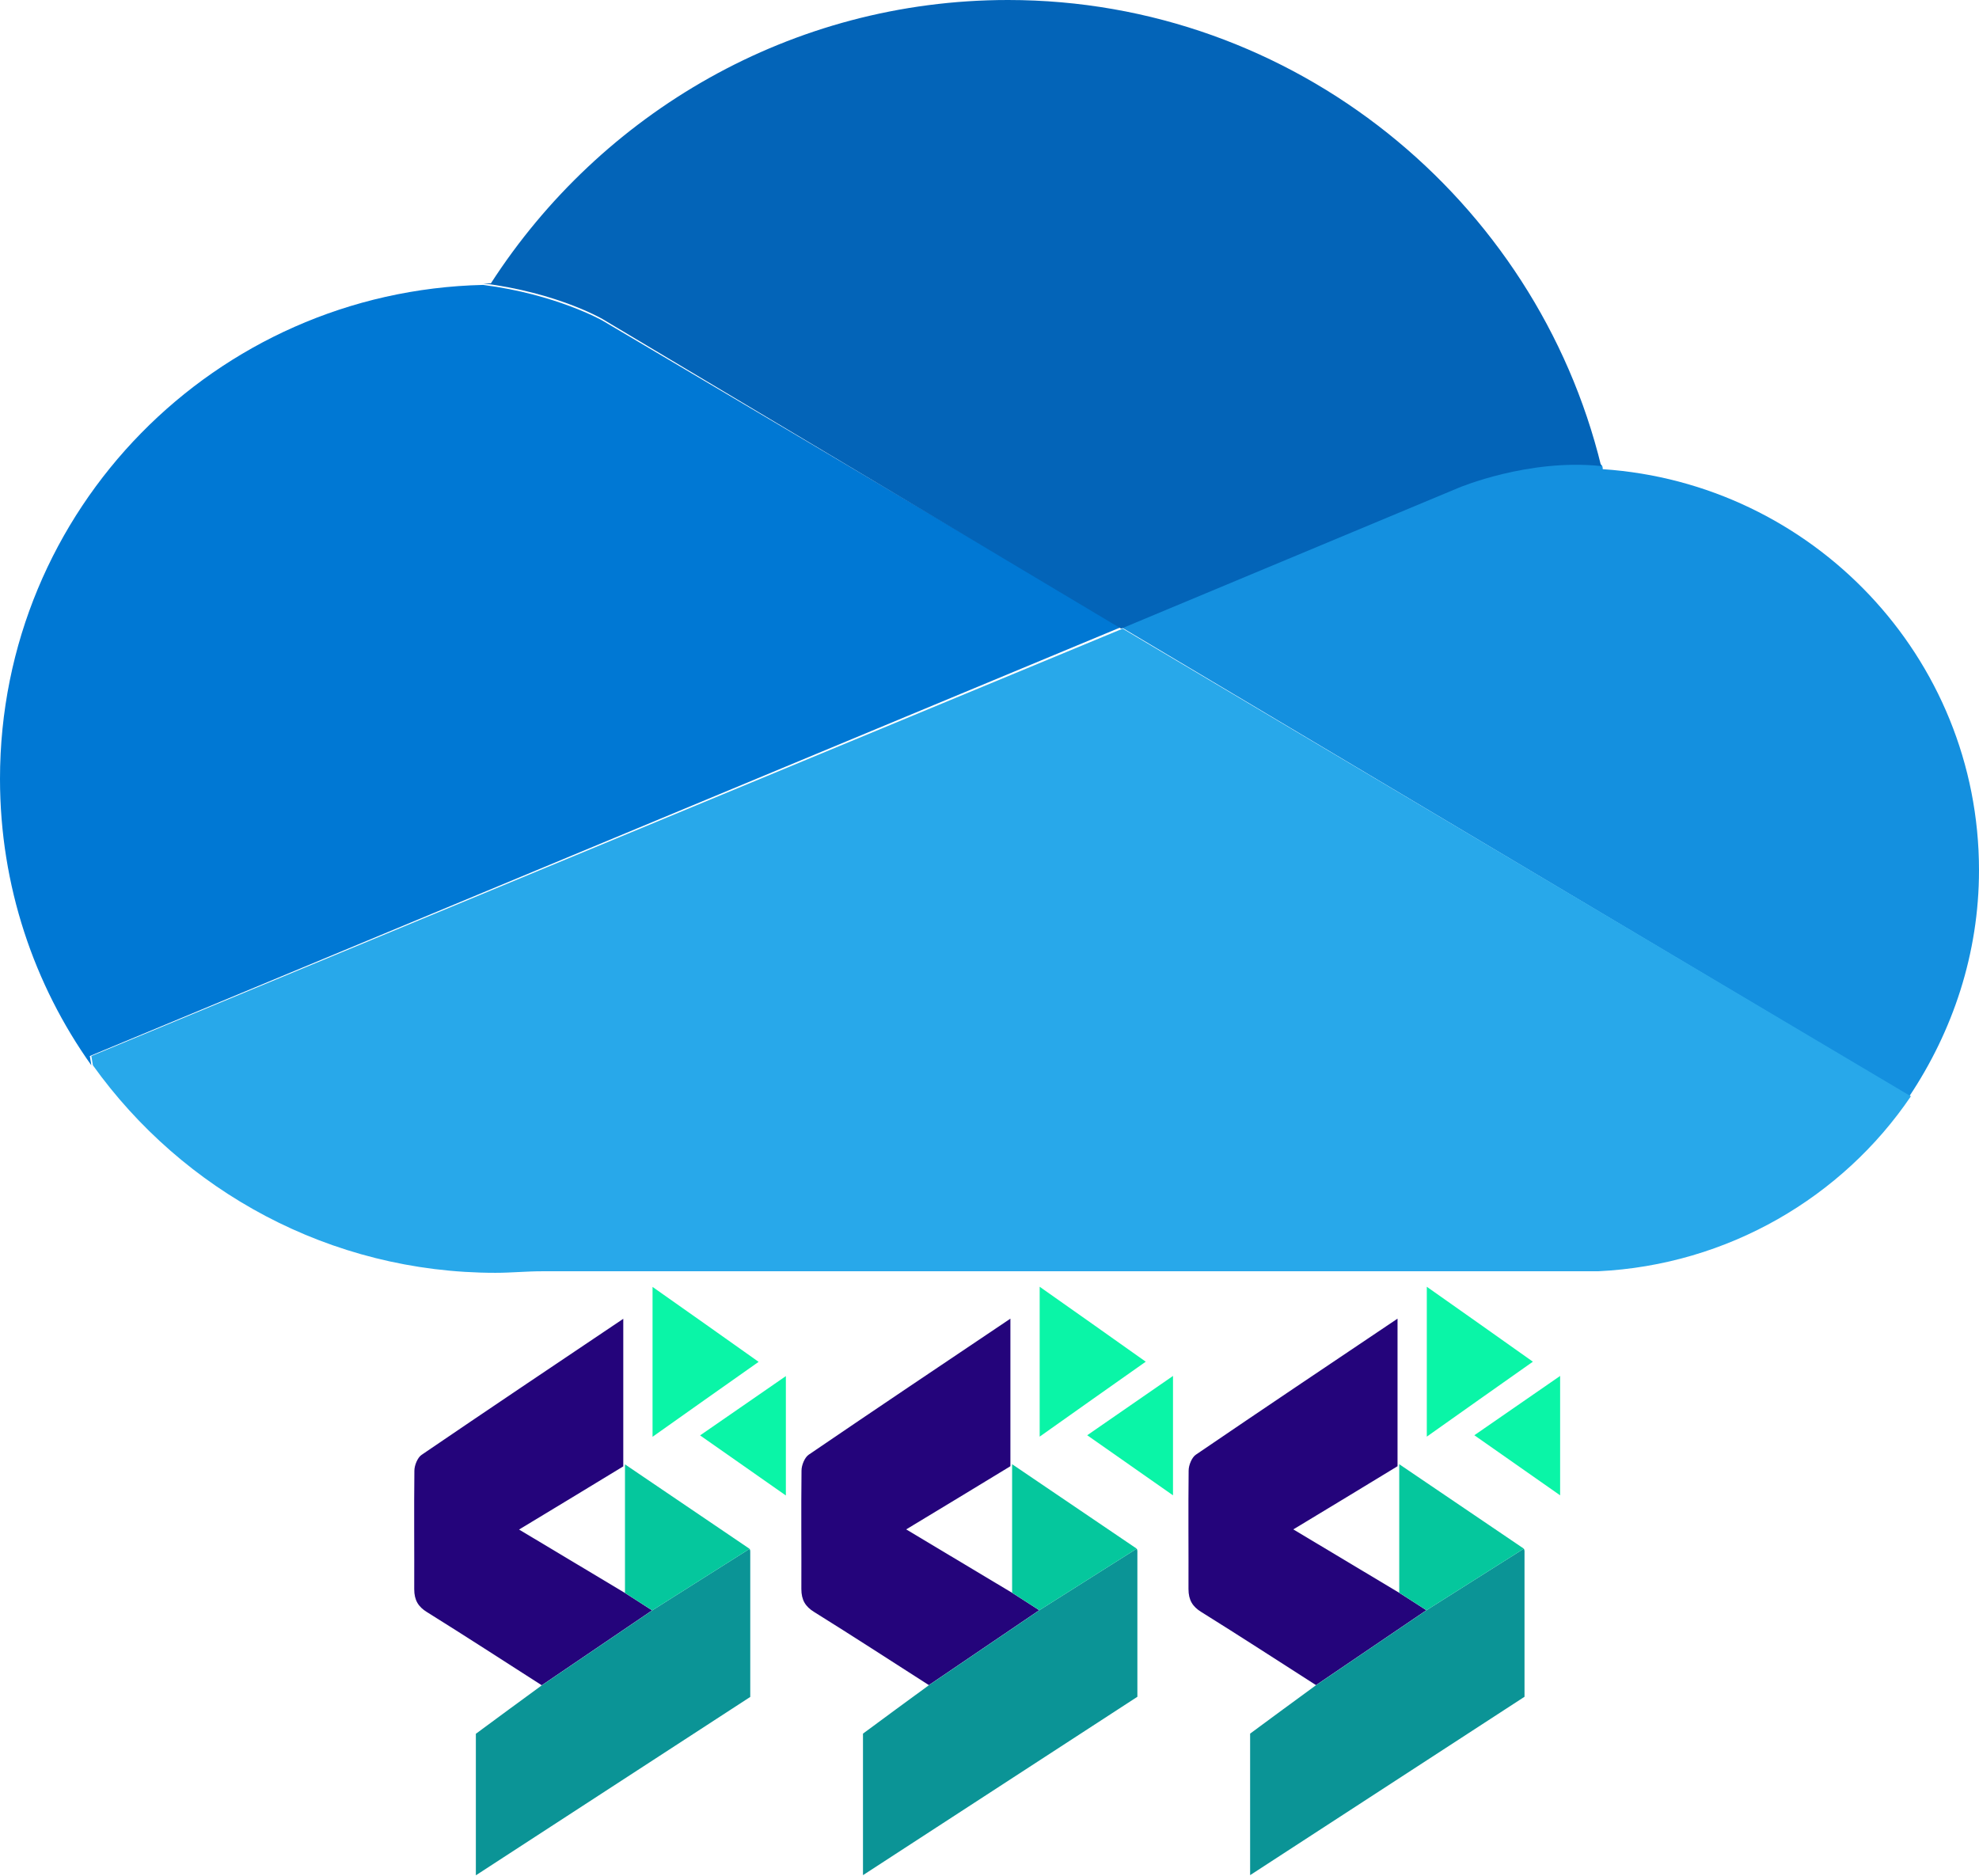
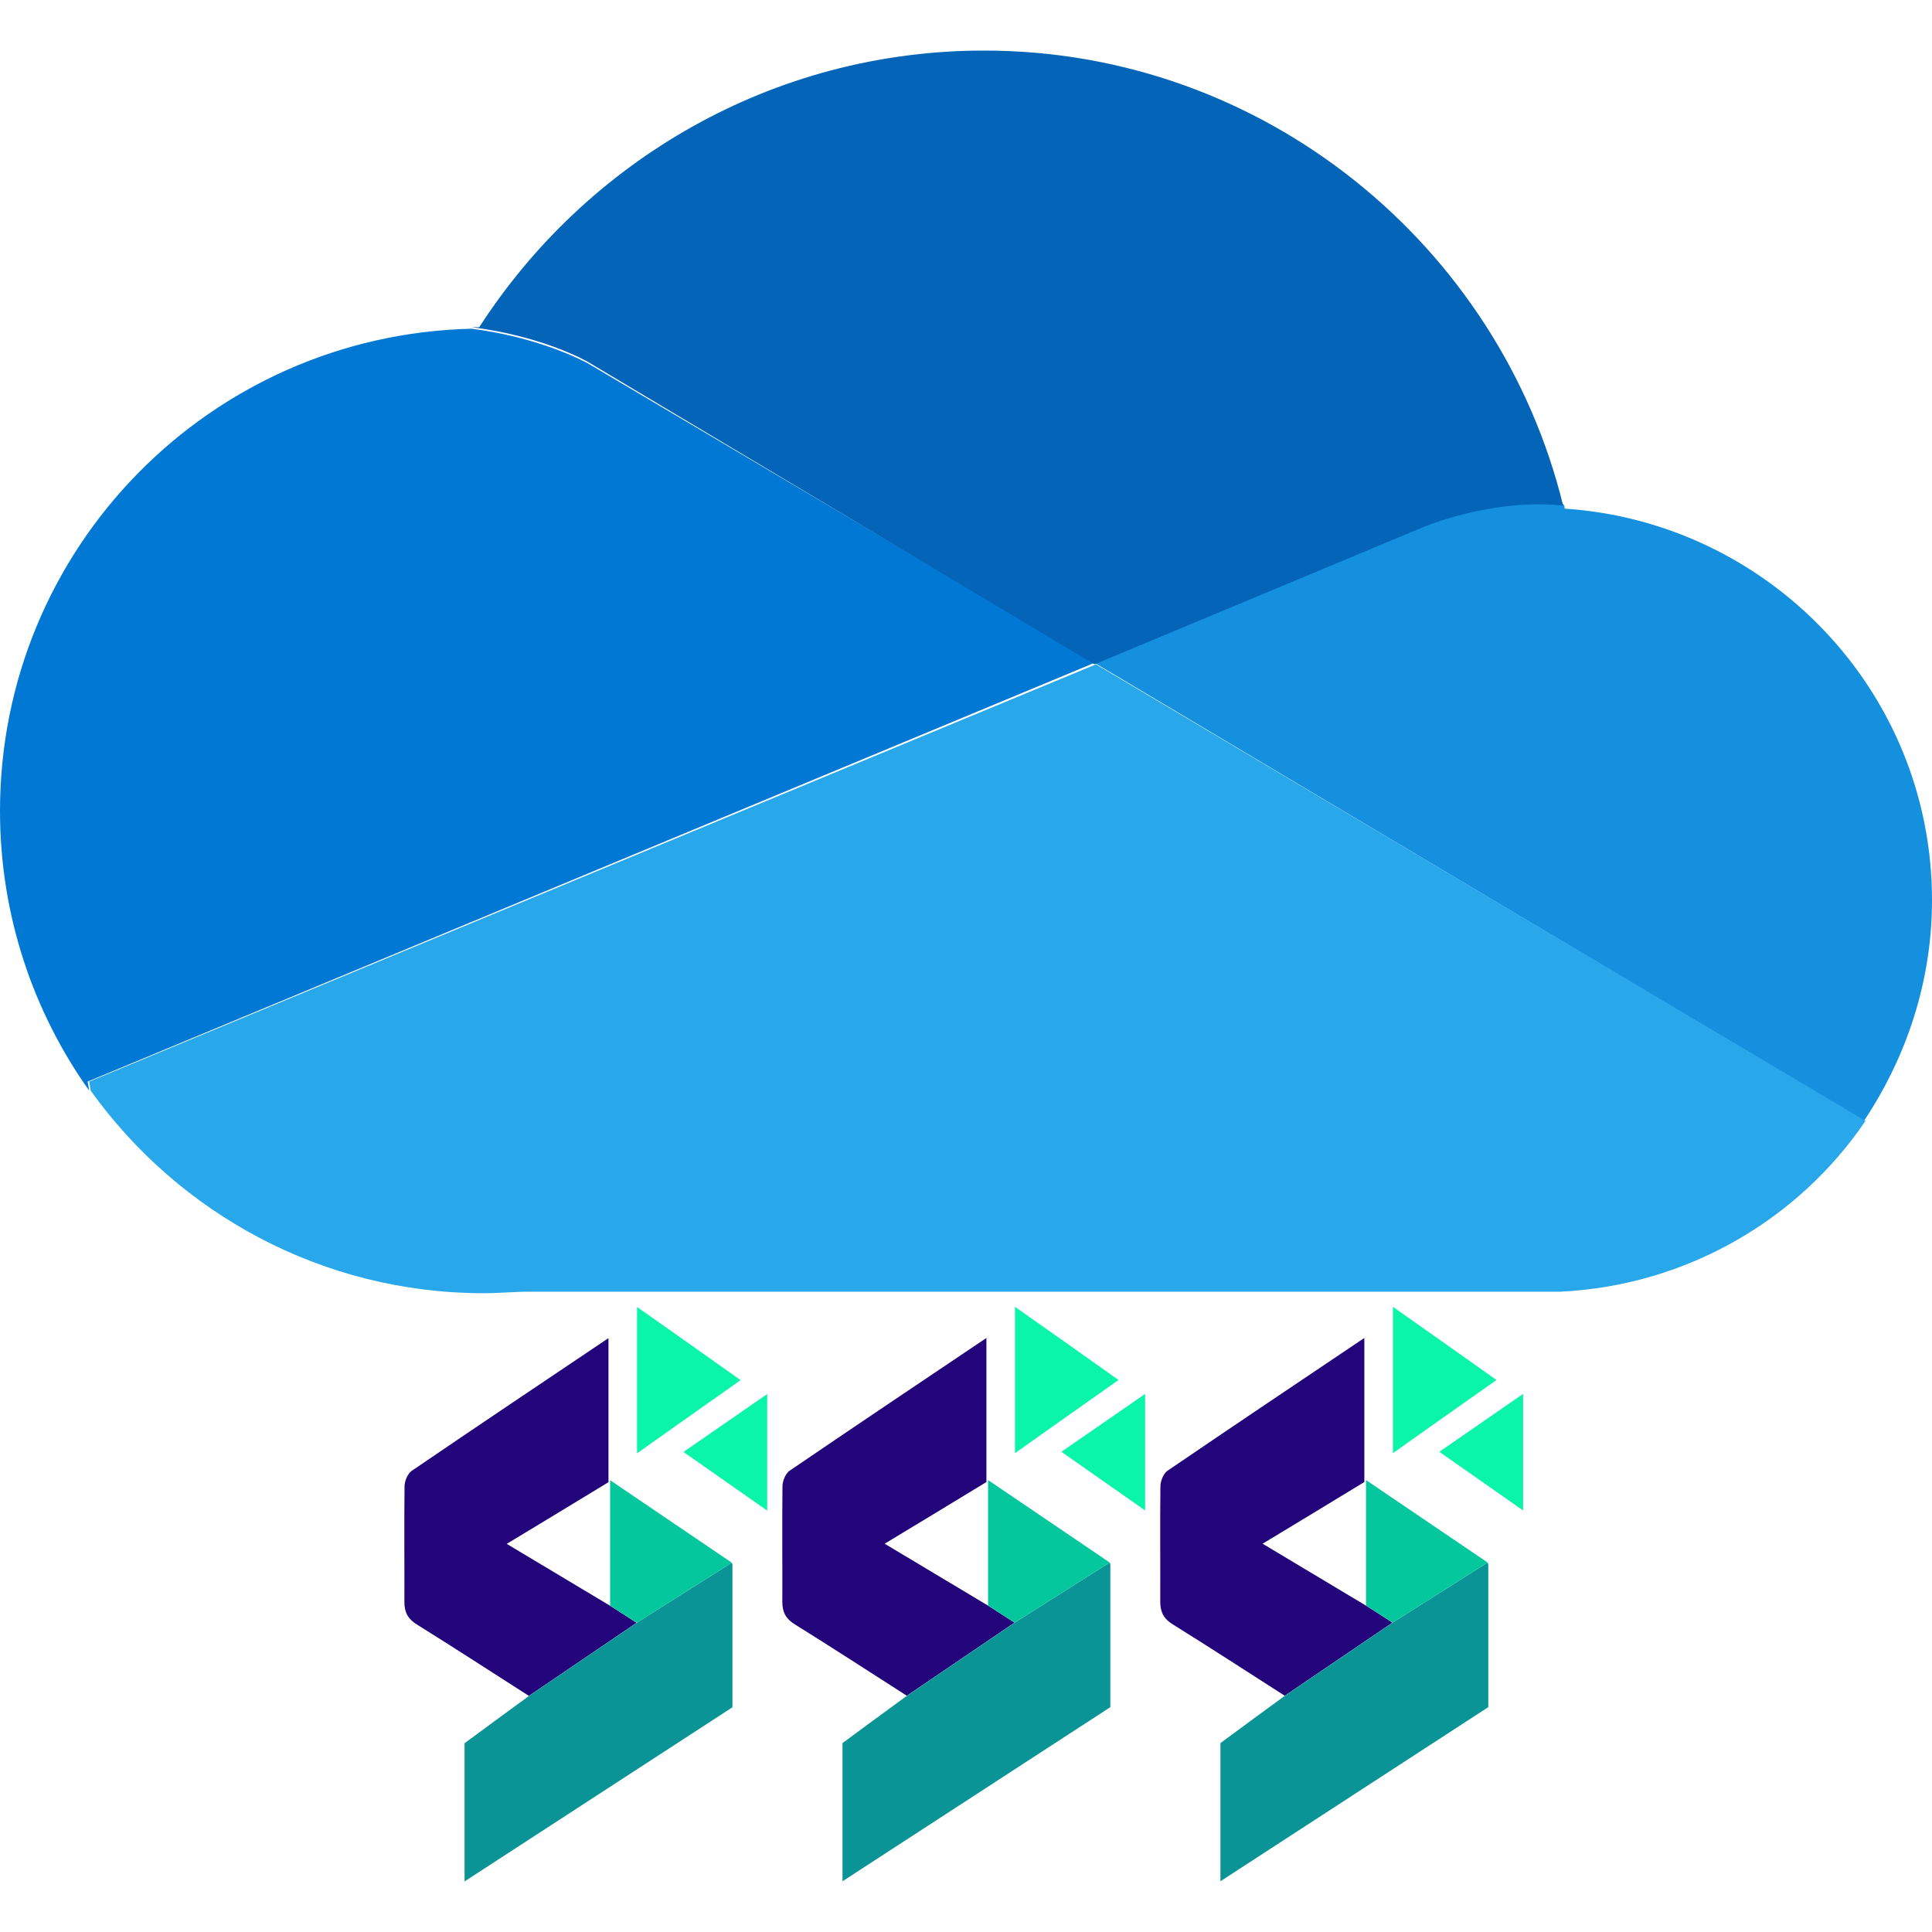
- <svg xmlns="http://www.w3.org/2000/svg" id="Layer_1" data-name="Layer 1" viewBox="0 0 127.8 121.11">
+ <svg xmlns="http://www.w3.org/2000/svg" id="Layer_1" data-name="Layer 1" viewBox="0 0 127.8 121.11" width="512" height="512">
  <defs>
    <style>
      .cls-1 {
        fill: #0b9496;
      }

      .cls-1, .cls-2, .cls-3, .cls-4, .cls-5, .cls-6, .cls-7, .cls-8 {
        stroke-width: 0px;
      }

      .cls-2 {
        fill: #1490df;
      }

      .cls-3 {
        fill: #05c79d;
      }

      .cls-4 {
        fill: #0af5a7;
      }

      .cls-5 {
        fill: #0364b8;
      }

      .cls-6 {
        fill: #0078d4;
      }

      .cls-7 {
        fill: #28a8ea;
      }

      .cls-8 {
        fill: #24047b;
      }
    </style>
  </defs>
  <g>
    <path class="cls-6" d="M5.8,68.2l66.6-27.7-33.5-19.8s-3-1.7-7.7-2.3C13.9,18.8,0,32.9,0,50.3c0,6.9,2.2,13.3,5.9,18.5l-.1-.6Z" />
    <path class="cls-2" d="M123.3,70.8c2.8-4.2,4.5-9.2,4.5-14.6,0-13.8-10.8-25-24.3-25.9,0-.1,0-.2-.1-.3-4.8-.5-9.2,1.4-9.2,1.4l-21.8,9.1,50.9,30.3Z" />
    <path class="cls-5" d="M72.4,40.6l21.8-9.1s4.5-1.9,9.2-1.4C99.2,12.9,83.6,0,65.1,0c-14,0-26.3,7.3-33.4,18.3h-.5c4.8.6,7.7,2.3,7.7,2.3l33.5,20Z" />
    <path class="cls-7" d="M72.5,40.6L5.9,68.2l.1.6c5.8,8.1,15.3,13.4,26,13.4,1,0,2-.1,3-.1h68.2c8.4-.4,15.8-4.8,20.2-11.3l-50.9-30.2Z" />
  </g>
  <g>
    <g>
      <path class="cls-8" d="M34.99,108.84c-2.47-1.58-4.93-3.18-7.42-4.73-.55-.34-.82-.76-.82-1.48.01-2.55-.02-5.1.01-7.65,0-.35.21-.85.46-1.02,4.3-2.93,8.61-5.82,13.03-8.79v9.53c-2.13,1.3-4.33,2.63-6.73,4.08,2.38,1.43,4.61,2.76,6.83,4.09.59.38,1.18.75,1.76,1.13-2.38,1.61-4.75,3.23-7.13,4.84h0Z" />
      <path class="cls-1" d="M34.99,108.84c2.38-1.61,4.75-3.23,7.13-4.84,2.09-1.32,4.19-2.65,6.28-3.97h0c.02.06.03.1.05.14v9.42c-5.84,3.8-11.73,7.63-17.72,11.52v-9.14c1.41-1.04,2.83-2.09,4.26-3.13h0Z" />
      <path class="cls-3" d="M48.4,100.03c-2.09,1.32-4.19,2.65-6.28,3.97-.59-.38-1.18-.75-1.76-1.13v-8.3c2.82,1.91,5.43,3.68,8.04,5.45Z" />
      <path class="cls-4" d="M42.14,83.11c2.3,1.62,4.5,3.17,6.85,4.84-2.34,1.65-4.54,3.2-6.85,4.84,0,0,0-9.68,0-9.68Z" />
      <path class="cls-4" d="M50.75,96.58c-1.86-1.3-3.64-2.55-5.54-3.88,1.9-1.31,3.66-2.53,5.54-3.83v7.71Z" />
      <path class="cls-3" d="M48.46,100.17s-.03-.08-.05-.13c.02.02.05.05.06.08,0,0-.01.03-.02.05h0Z" />
    </g>
    <g>
      <path class="cls-8" d="M59.99,108.83c-2.47-1.58-4.93-3.18-7.42-4.73-.55-.34-.82-.76-.82-1.48.01-2.55-.02-5.1.01-7.65,0-.35.21-.85.46-1.02,4.3-2.93,8.61-5.82,13.03-8.79v9.53c-2.13,1.3-4.33,2.63-6.73,4.08,2.38,1.43,4.61,2.76,6.83,4.09.59.38,1.18.75,1.76,1.13-2.38,1.61-4.75,3.23-7.13,4.84h0Z" />
      <path class="cls-1" d="M59.99,108.83c2.38-1.61,4.75-3.23,7.13-4.84,2.09-1.32,4.19-2.65,6.28-3.97h0c.02.06.03.1.05.14v9.42c-5.84,3.8-11.73,7.63-17.72,11.52v-9.14c1.41-1.04,2.83-2.09,4.26-3.13h0Z" />
      <path class="cls-3" d="M73.4,100.02c-2.09,1.32-4.19,2.65-6.28,3.97-.59-.38-1.18-.75-1.76-1.13v-8.3c2.82,1.91,5.43,3.68,8.04,5.45Z" />
      <path class="cls-4" d="M67.14,83.1c2.3,1.62,4.5,3.17,6.85,4.84-2.34,1.65-4.54,3.2-6.85,4.84,0,0,0-9.68,0-9.68Z" />
      <path class="cls-4" d="M75.75,96.57c-1.86-1.3-3.64-2.55-5.54-3.88,1.9-1.31,3.66-2.53,5.54-3.83v7.71Z" />
      <path class="cls-3" d="M73.46,100.16s-.03-.08-.05-.13c.02.02.05.05.06.08,0,0-.01.03-.02.05h0Z" />
    </g>
    <g>
      <path class="cls-8" d="M84.99,108.83c-2.47-1.58-4.93-3.18-7.42-4.73-.55-.34-.82-.76-.82-1.48.01-2.55-.02-5.1.01-7.65,0-.35.21-.85.46-1.02,4.3-2.93,8.61-5.82,13.03-8.79v9.53c-2.13,1.3-4.33,2.63-6.73,4.08,2.38,1.43,4.61,2.76,6.83,4.09.59.38,1.18.75,1.76,1.13-2.38,1.61-4.75,3.23-7.13,4.84h0Z" />
      <path class="cls-1" d="M84.99,108.83c2.38-1.61,4.75-3.23,7.13-4.84,2.09-1.32,4.19-2.65,6.28-3.97h0c.02.06.03.1.05.14v9.42c-5.84,3.8-11.73,7.63-17.72,11.52v-9.14c1.41-1.04,2.83-2.09,4.26-3.13h0Z" />
      <path class="cls-3" d="M98.4,100.02c-2.09,1.32-4.19,2.65-6.28,3.97-.59-.38-1.18-.75-1.76-1.13v-8.3c2.82,1.91,5.43,3.68,8.04,5.45Z" />
      <path class="cls-4" d="M92.14,83.1c2.3,1.62,4.5,3.17,6.85,4.84-2.34,1.65-4.54,3.2-6.85,4.84,0,0,0-9.68,0-9.68Z" />
      <path class="cls-4" d="M100.75,96.57c-1.86-1.3-3.64-2.55-5.54-3.88,1.9-1.31,3.66-2.53,5.54-3.83v7.71Z" />
      <path class="cls-3" d="M98.46,100.16s-.03-.08-.05-.13c.02.02.05.05.06.08,0,0-.01.03-.02.05h0Z" />
    </g>
  </g>
</svg>
